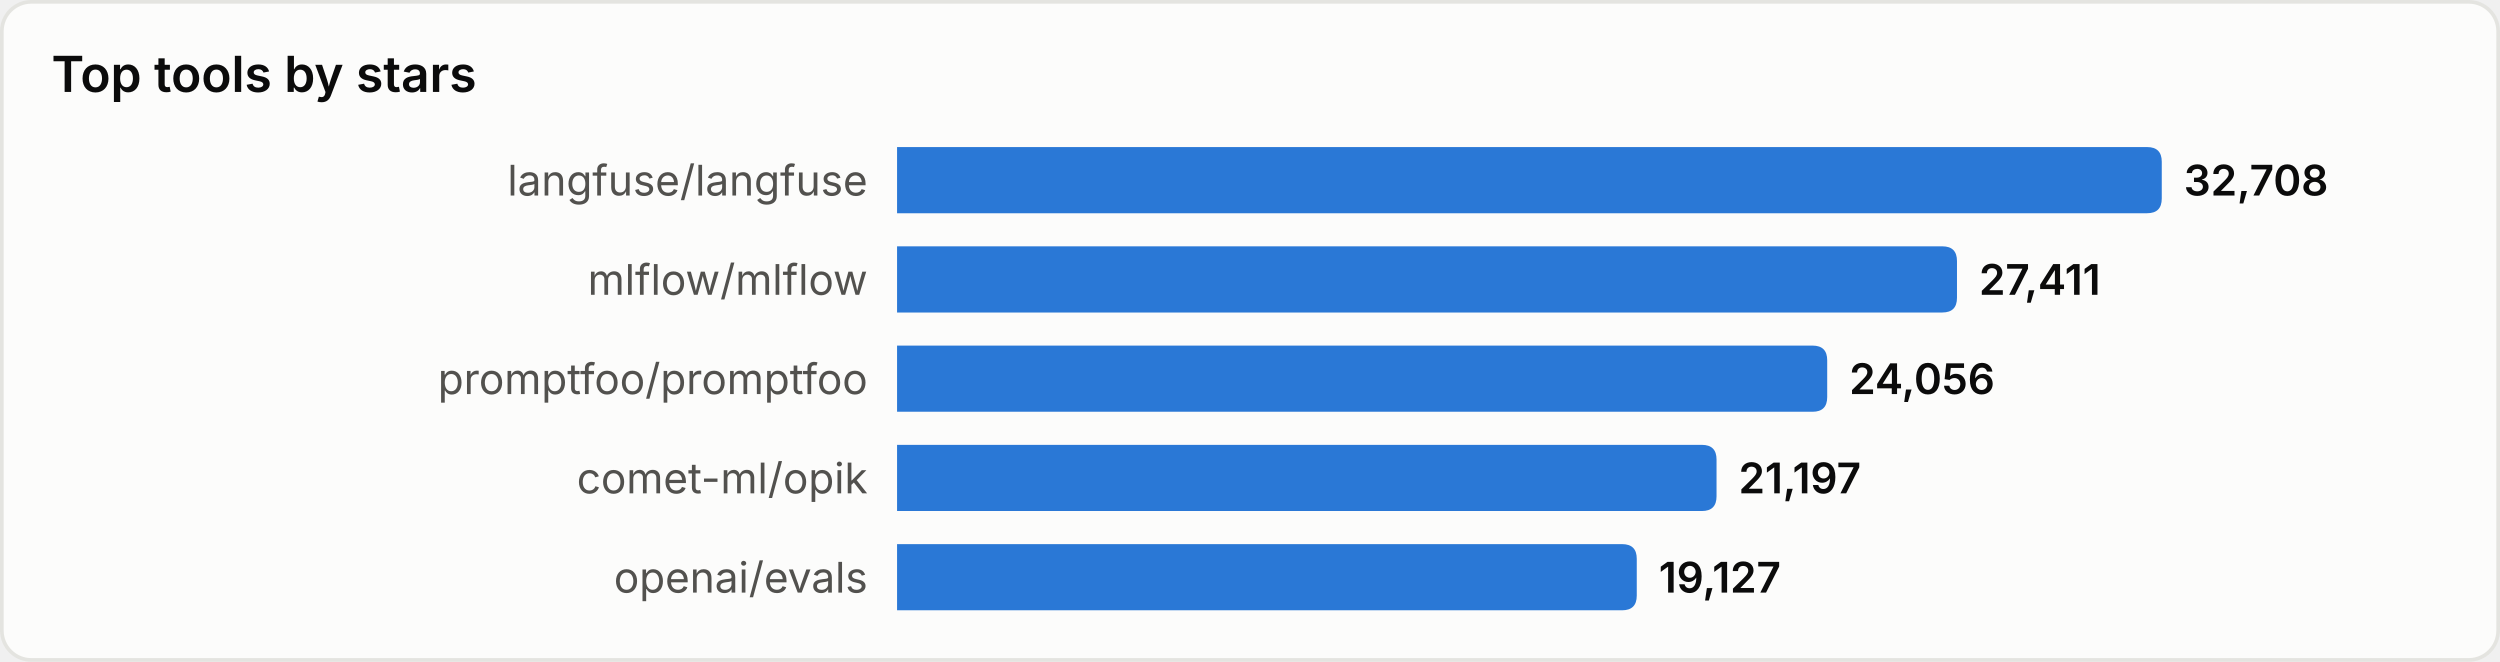
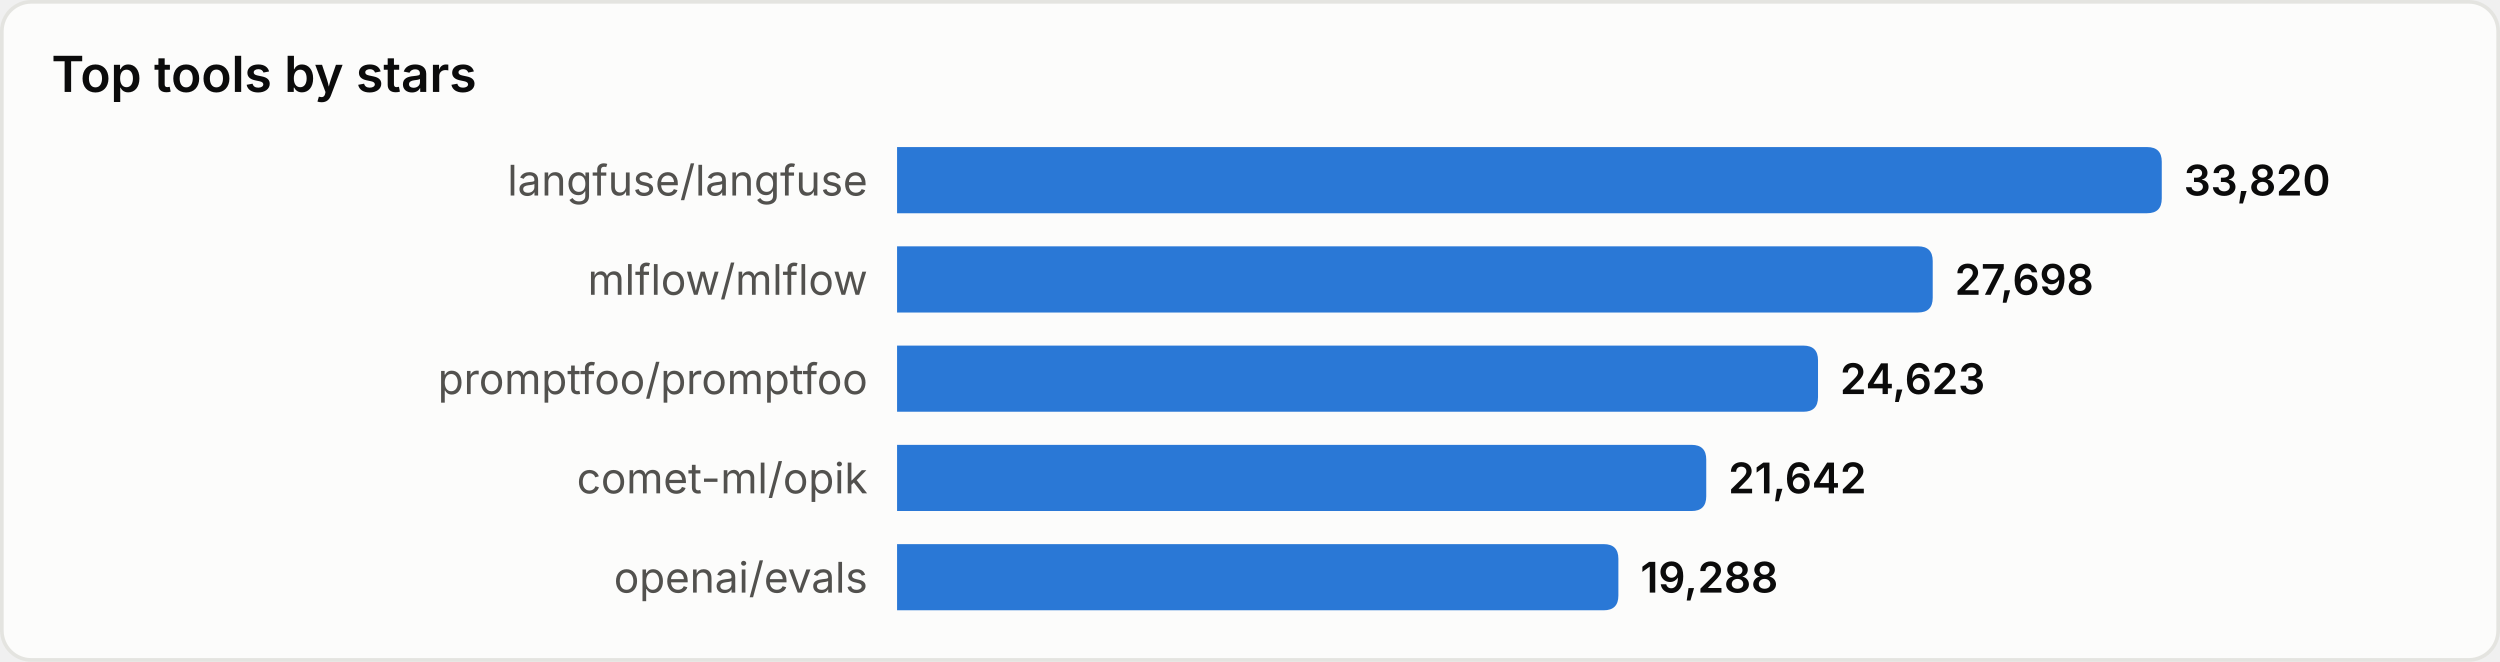
<svg xmlns="http://www.w3.org/2000/svg" width="680" height="180" viewBox="0 0 680 180" role="img" aria-label="Top tools by stars">
  <style>
text{font-family:system-ui,-apple-system,'Segoe UI',sans-serif}
.srf{fill:#fcfcfb;stroke:#e4e4e0}.ttl{fill:#0b0b0b;font-size:13.5px;font-weight:600}
.lbl{fill:#52514e;font-size:11.5px}.val{fill:#0b0b0b;font-size:11.5px;font-weight:600}
.bar{fill:#2a78d6}
@media(prefers-color-scheme:dark){
.srf{fill:#1a1a19;stroke:#33332f}.ttl{fill:#ffffff}
.lbl{fill:#c3c2b7}.val{fill:#ffffff}.bar{fill:#3987e5}
}
</style>
  <rect x="0.5" y="0.5" width="679" height="179" rx="8" class="srf" />
  <text x="14" y="25" class="ttl">Top tools by stars</text>
  <text x="236" y="49.0" class="lbl" text-anchor="end" dominant-baseline="central">langfuse/langfuse</text>
  <path d="M244,40 h340.0 q4,0 4,4 v10 q0,4 -4,4 h-340.0 z" class="bar" />
-   <text x="594.0" y="49.0" class="val" dominant-baseline="central">32,708</text>
+   <text x="594.0" y="49.0" class="val" dominant-baseline="central">33,820</text>
  <text x="236" y="76.0" class="lbl" text-anchor="end" dominant-baseline="central">mlflow/mlflow</text>
-   <path d="M244,67 h284.3 q4,0 4,4 v10 q0,4 -4,4 h-284.3 z" class="bar" />
-   <text x="538.3" y="76.0" class="val" dominant-baseline="central">27,411</text>
+   <path d="M244,67 h277.7 q4,0 4,4 v10 q0,4 -4,4 h-277.7 z" class="bar" />
+   <text x="531.7" y="76.0" class="val" dominant-baseline="central">27,698</text>
  <text x="236" y="103.0" class="lbl" text-anchor="end" dominant-baseline="central">promptfoo/promptfoo</text>
-   <path d="M244,94 h249.0 q4,0 4,4 v10 q0,4 -4,4 h-249.0 z" class="bar" />
-   <text x="503.0" y="103.0" class="val" dominant-baseline="central">24,056</text>
+   <path d="M244,94 h246.5 q4,0 4,4 v10 q0,4 -4,4 h-246.5 z" class="bar" />
+   <text x="500.5" y="103.0" class="val" dominant-baseline="central">24,623</text>
  <text x="236" y="130.0" class="lbl" text-anchor="end" dominant-baseline="central">comet-ml/opik</text>
-   <path d="M244,121 h218.9 q4,0 4,4 v10 q0,4 -4,4 h-218.9 z" class="bar" />
-   <text x="472.9" y="130.0" class="val" dominant-baseline="central">21,197</text>
+   <path d="M244,121 h216.1 q4,0 4,4 v10 q0,4 -4,4 h-216.1 z" class="bar" />
+   <text x="470.1" y="130.0" class="val" dominant-baseline="central">21,642</text>
  <text x="236" y="157.0" class="lbl" text-anchor="end" dominant-baseline="central">openai/evals</text>
-   <path d="M244,148 h197.2 q4,0 4,4 v10 q0,4 -4,4 h-197.2 z" class="bar" />
-   <text x="451.2" y="157.0" class="val" dominant-baseline="central">19,127</text>
+   <path d="M244,148 h192.2 q4,0 4,4 v10 q0,4 -4,4 h-192.2 z" class="bar" />
+   <text x="446.2" y="157.0" class="val" dominant-baseline="central">19,288</text>
</svg>
